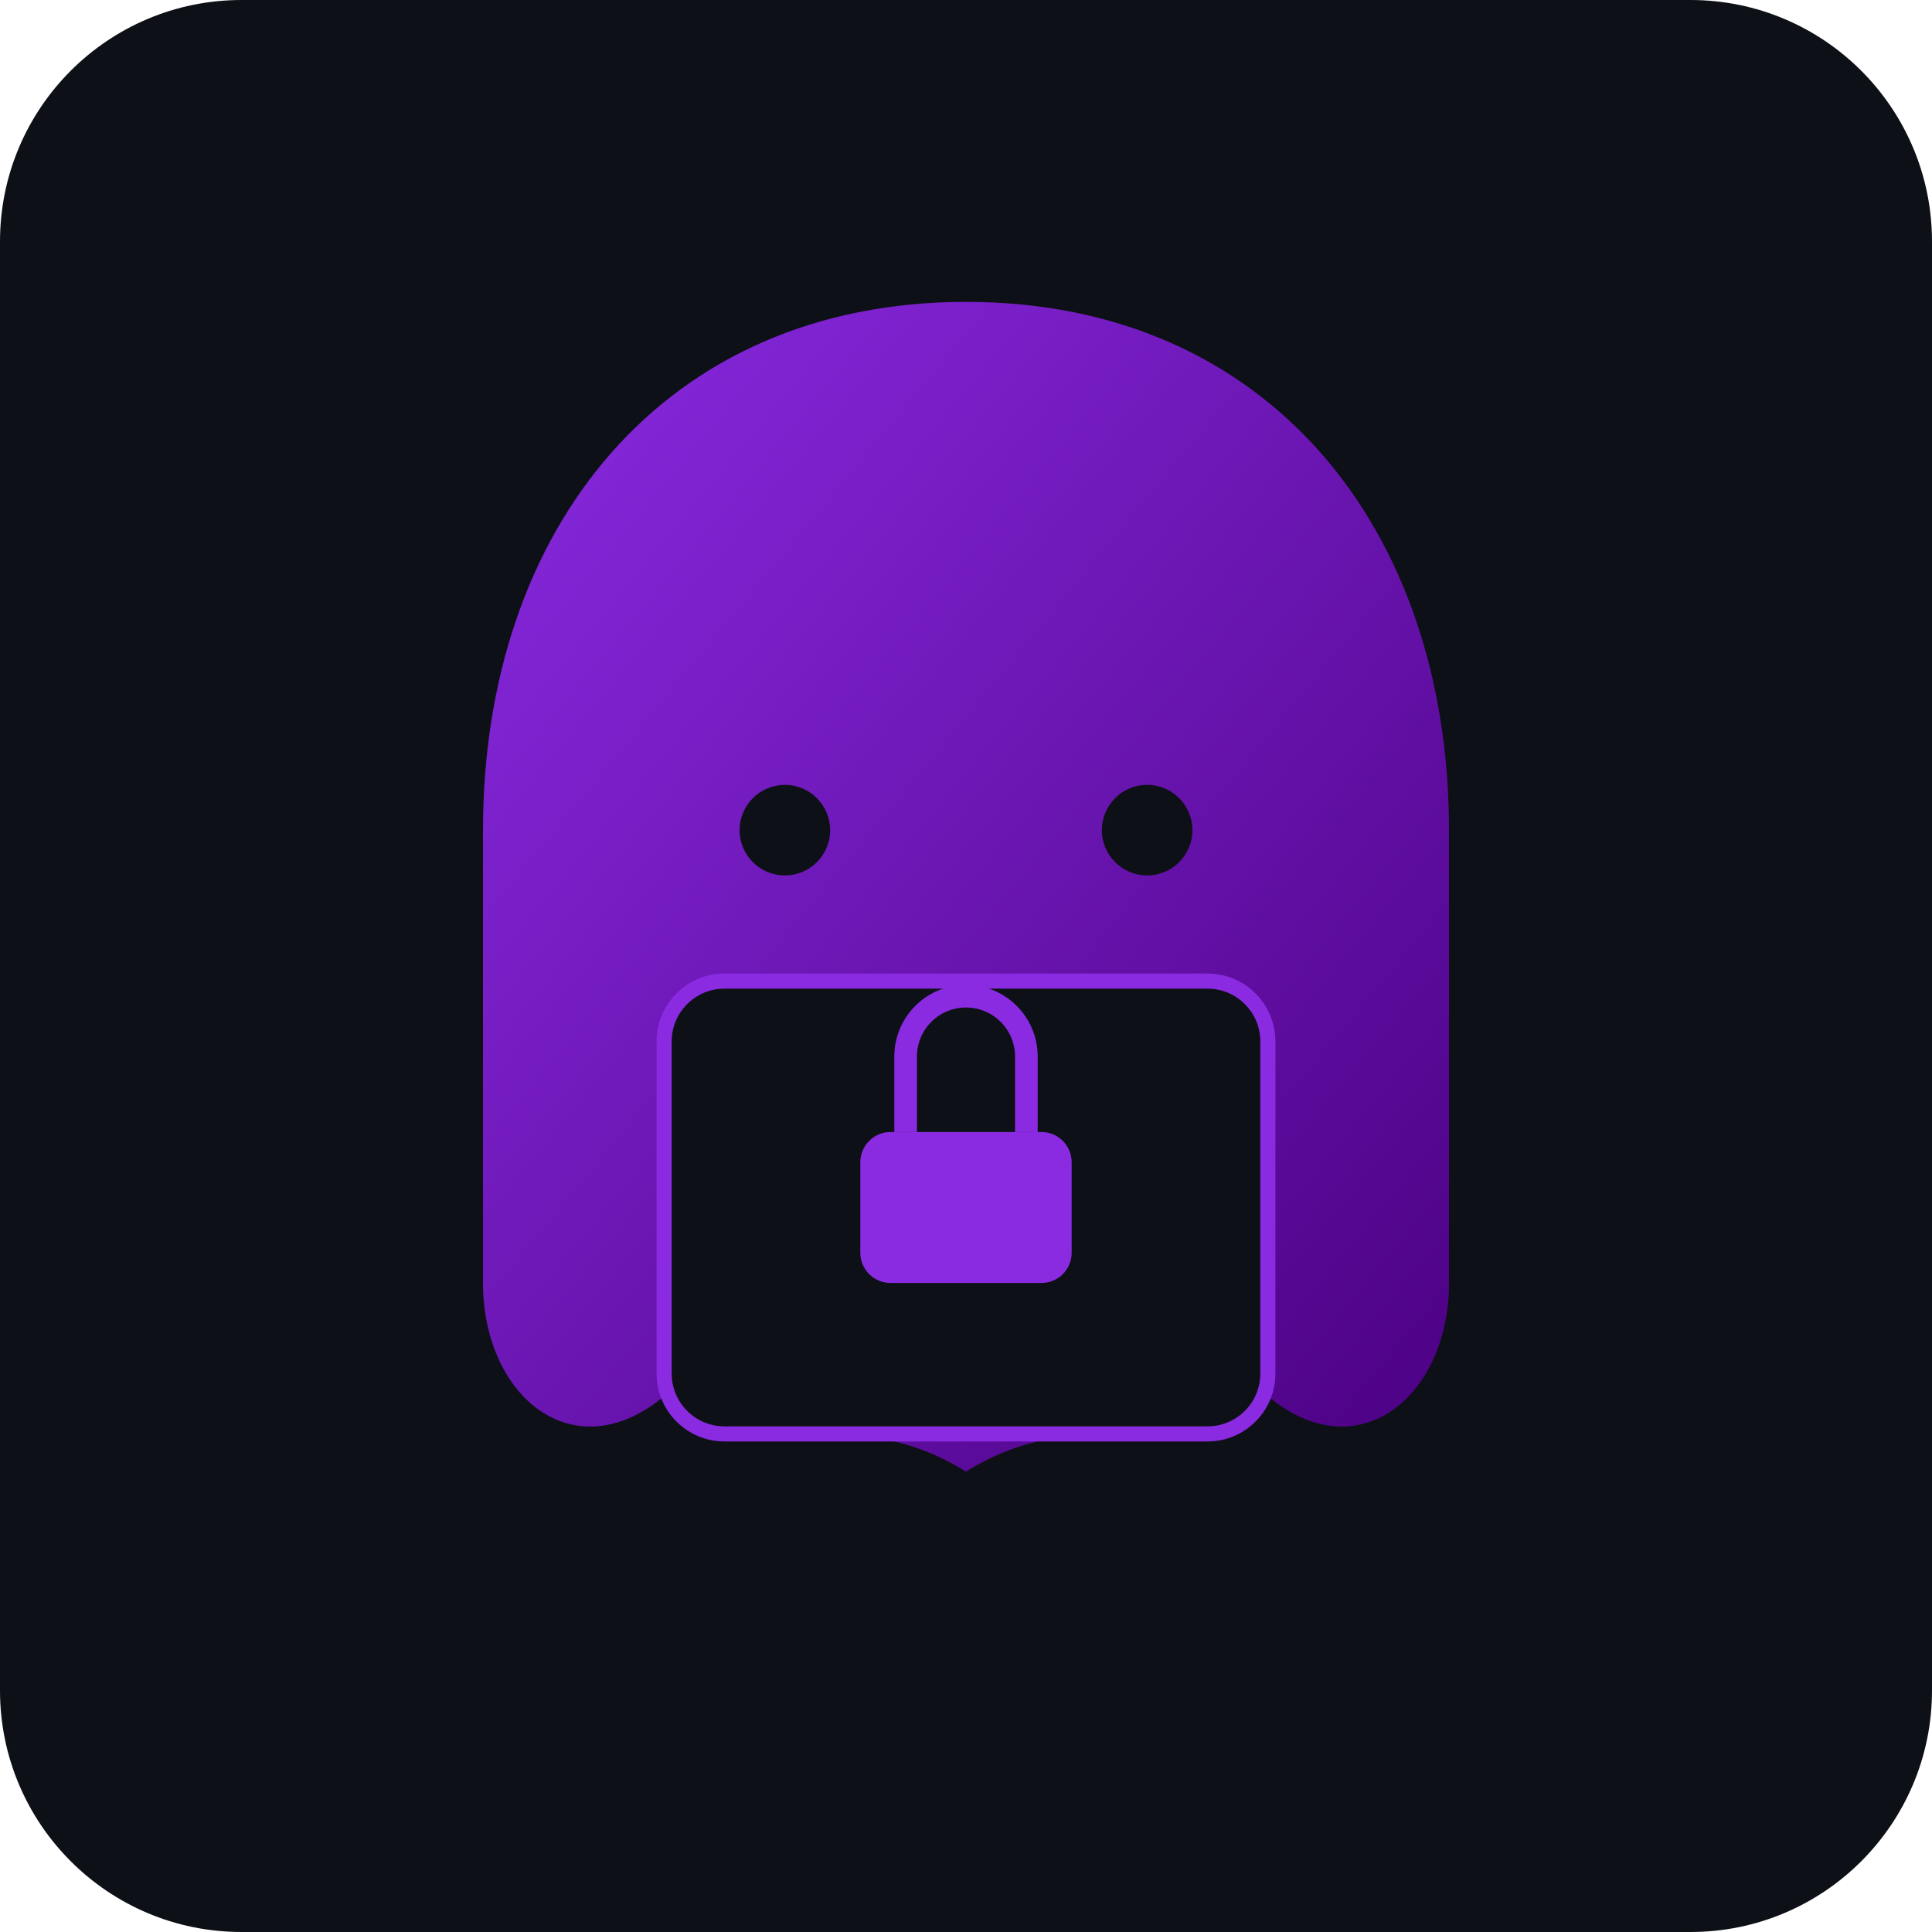
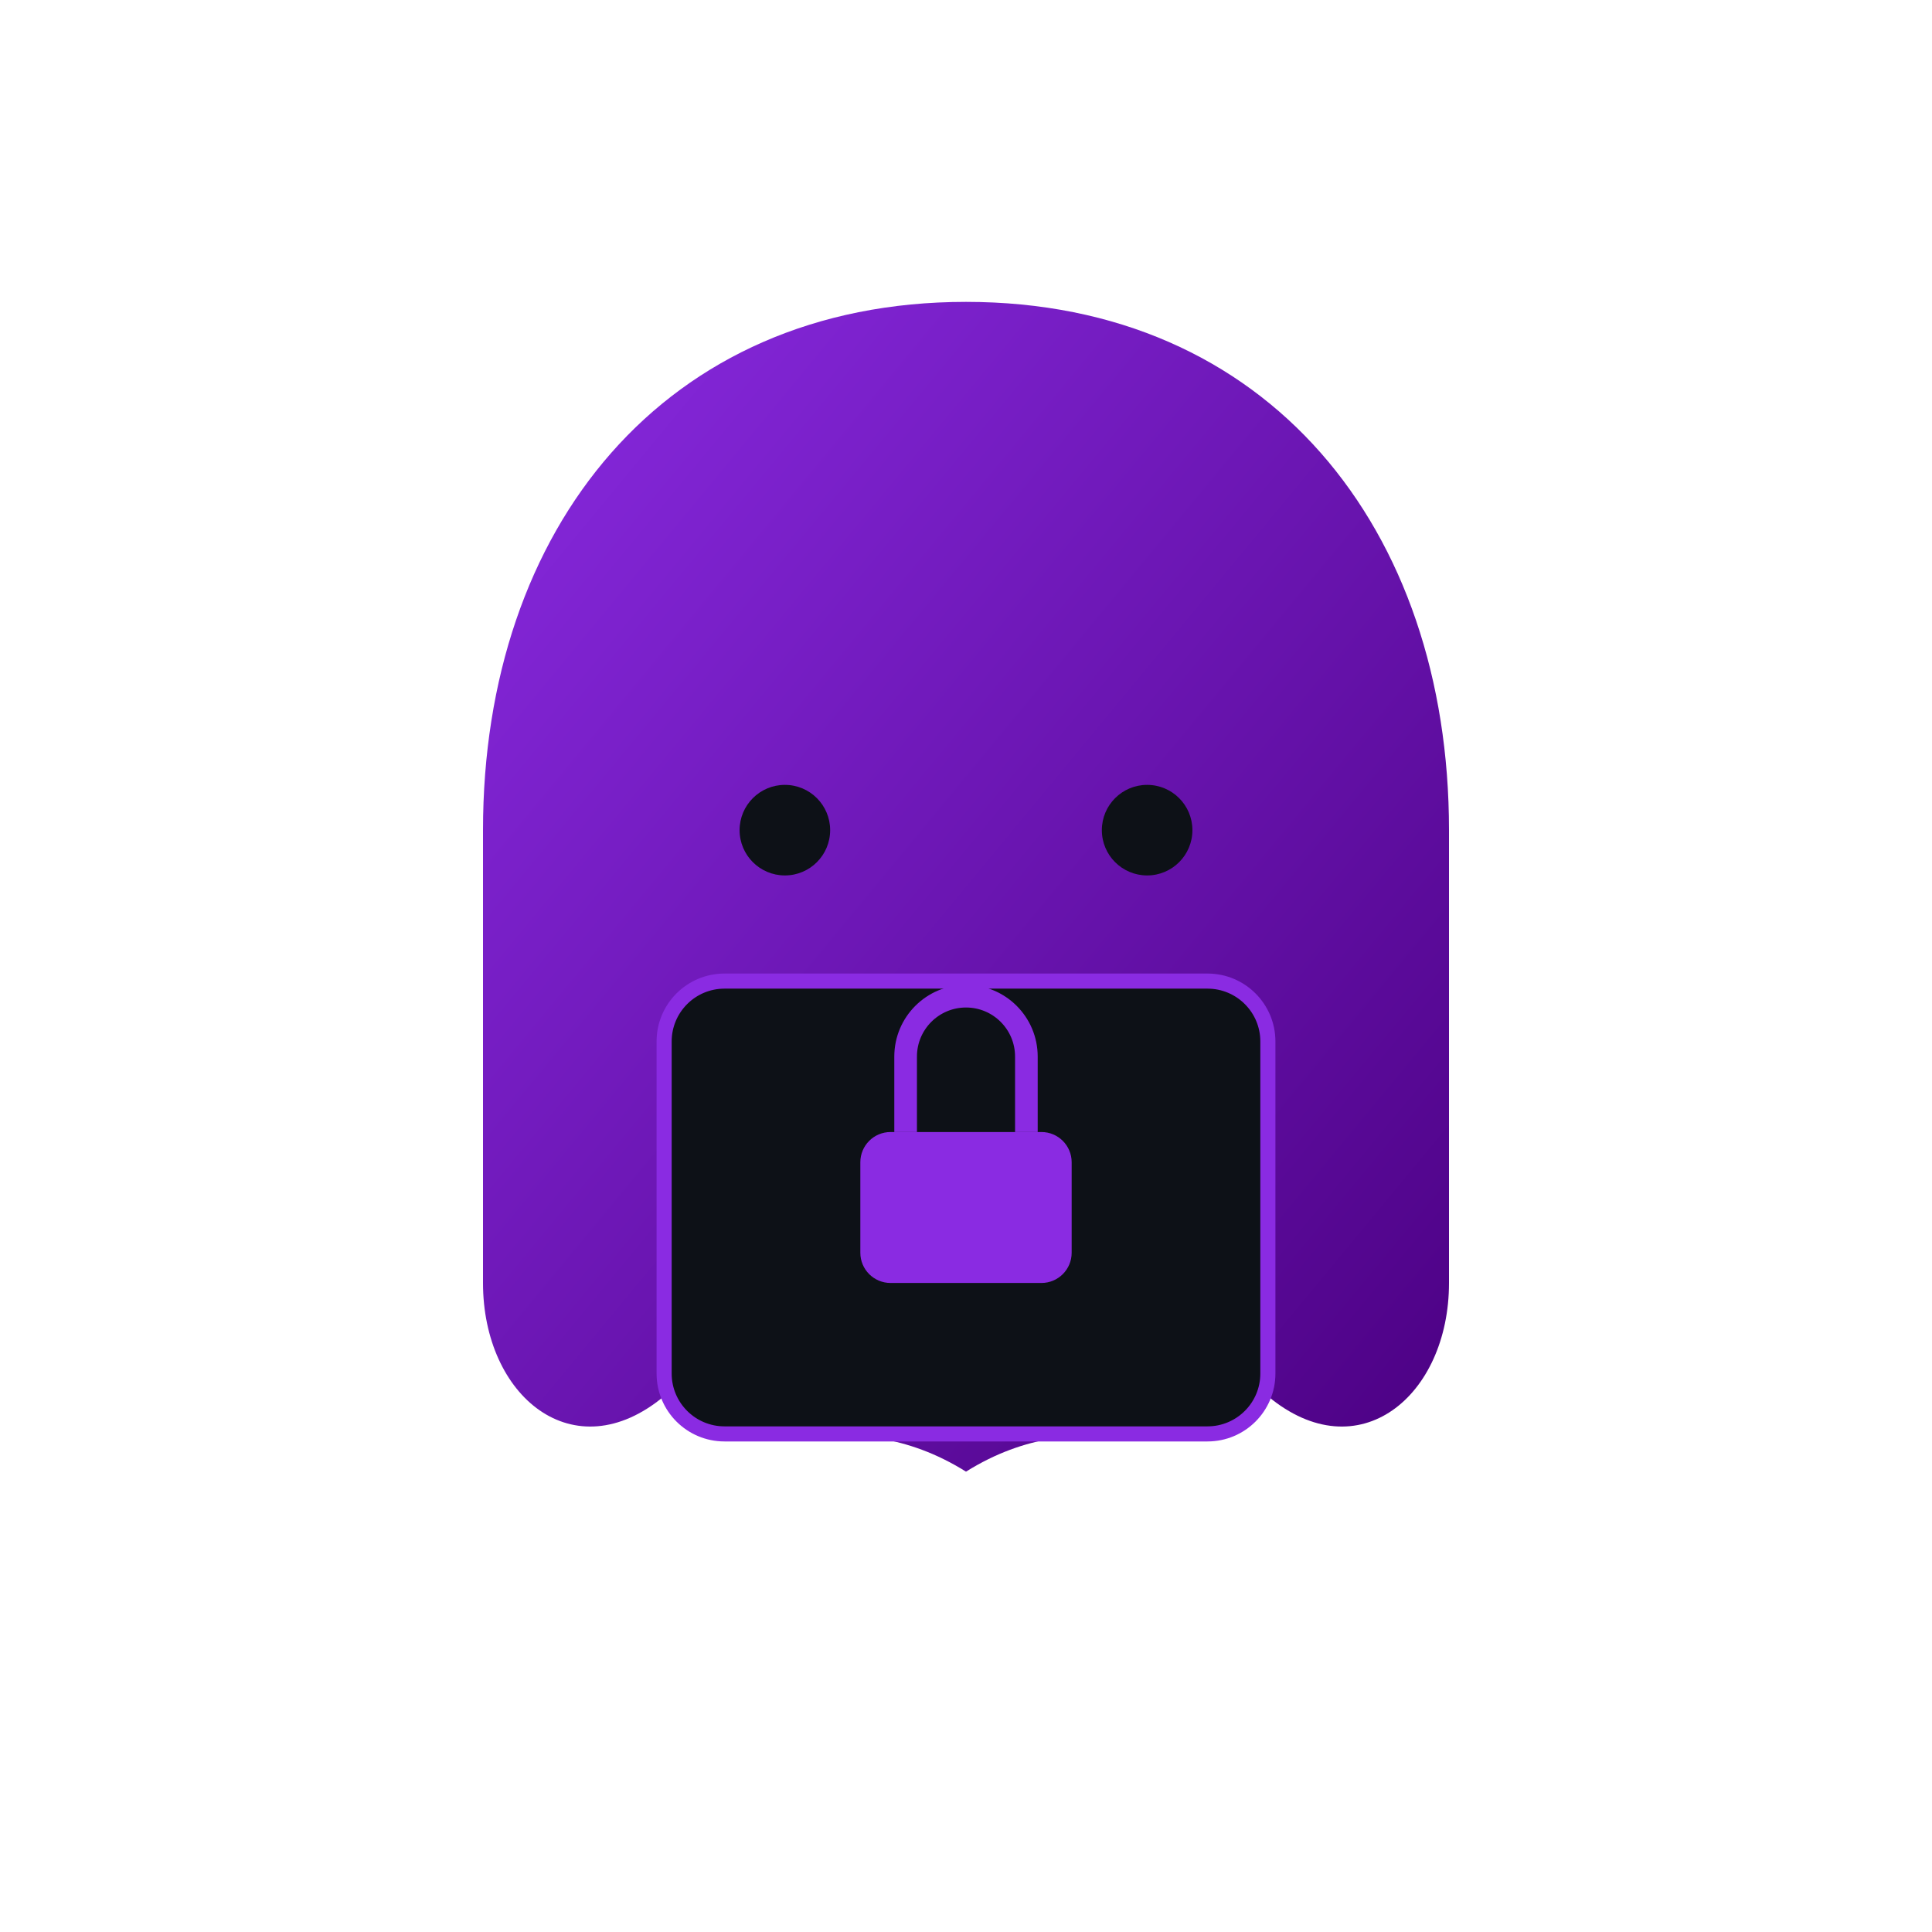
<svg xmlns="http://www.w3.org/2000/svg" width="256" height="256" viewBox="0 0 256 256">
  <defs>
    <linearGradient id="ghostGrad" x1="0" y1="0" x2="1" y2="1">
      <stop offset="0%" stop-color="#8A2BE2" />
      <stop offset="100%" stop-color="#4B0082" />
    </linearGradient>
  </defs>
-   <rect width="256" height="256" rx="32" fill="#0d1117" />
  <path d="     M128 40     C88 40, 64 70, 64 110     L64 170     C64 185, 76 195, 88 185     C100 195, 112 185, 128 195     C144 185, 156 195, 168 185     C180 195, 192 185, 192 170     L192 110     C192 70, 168 40, 128 40     Z   " fill="url(#ghostGrad)" />
  <circle cx="104" cy="110" r="6" fill="#0d1117" />
  <circle cx="152" cy="110" r="6" fill="#0d1117" />
  <rect x="88" y="130" width="80" height="60" rx="8" fill="#0d1117" stroke="#8A2BE2" stroke-width="2" />
  <rect x="114" y="150" width="28" height="20" rx="4" fill="#8A2BE2" />
  <path d="M120 150 V140 A8 8 0 0 1 136 140 V150" fill="none" stroke="#8A2BE2" stroke-width="3" />
</svg>
